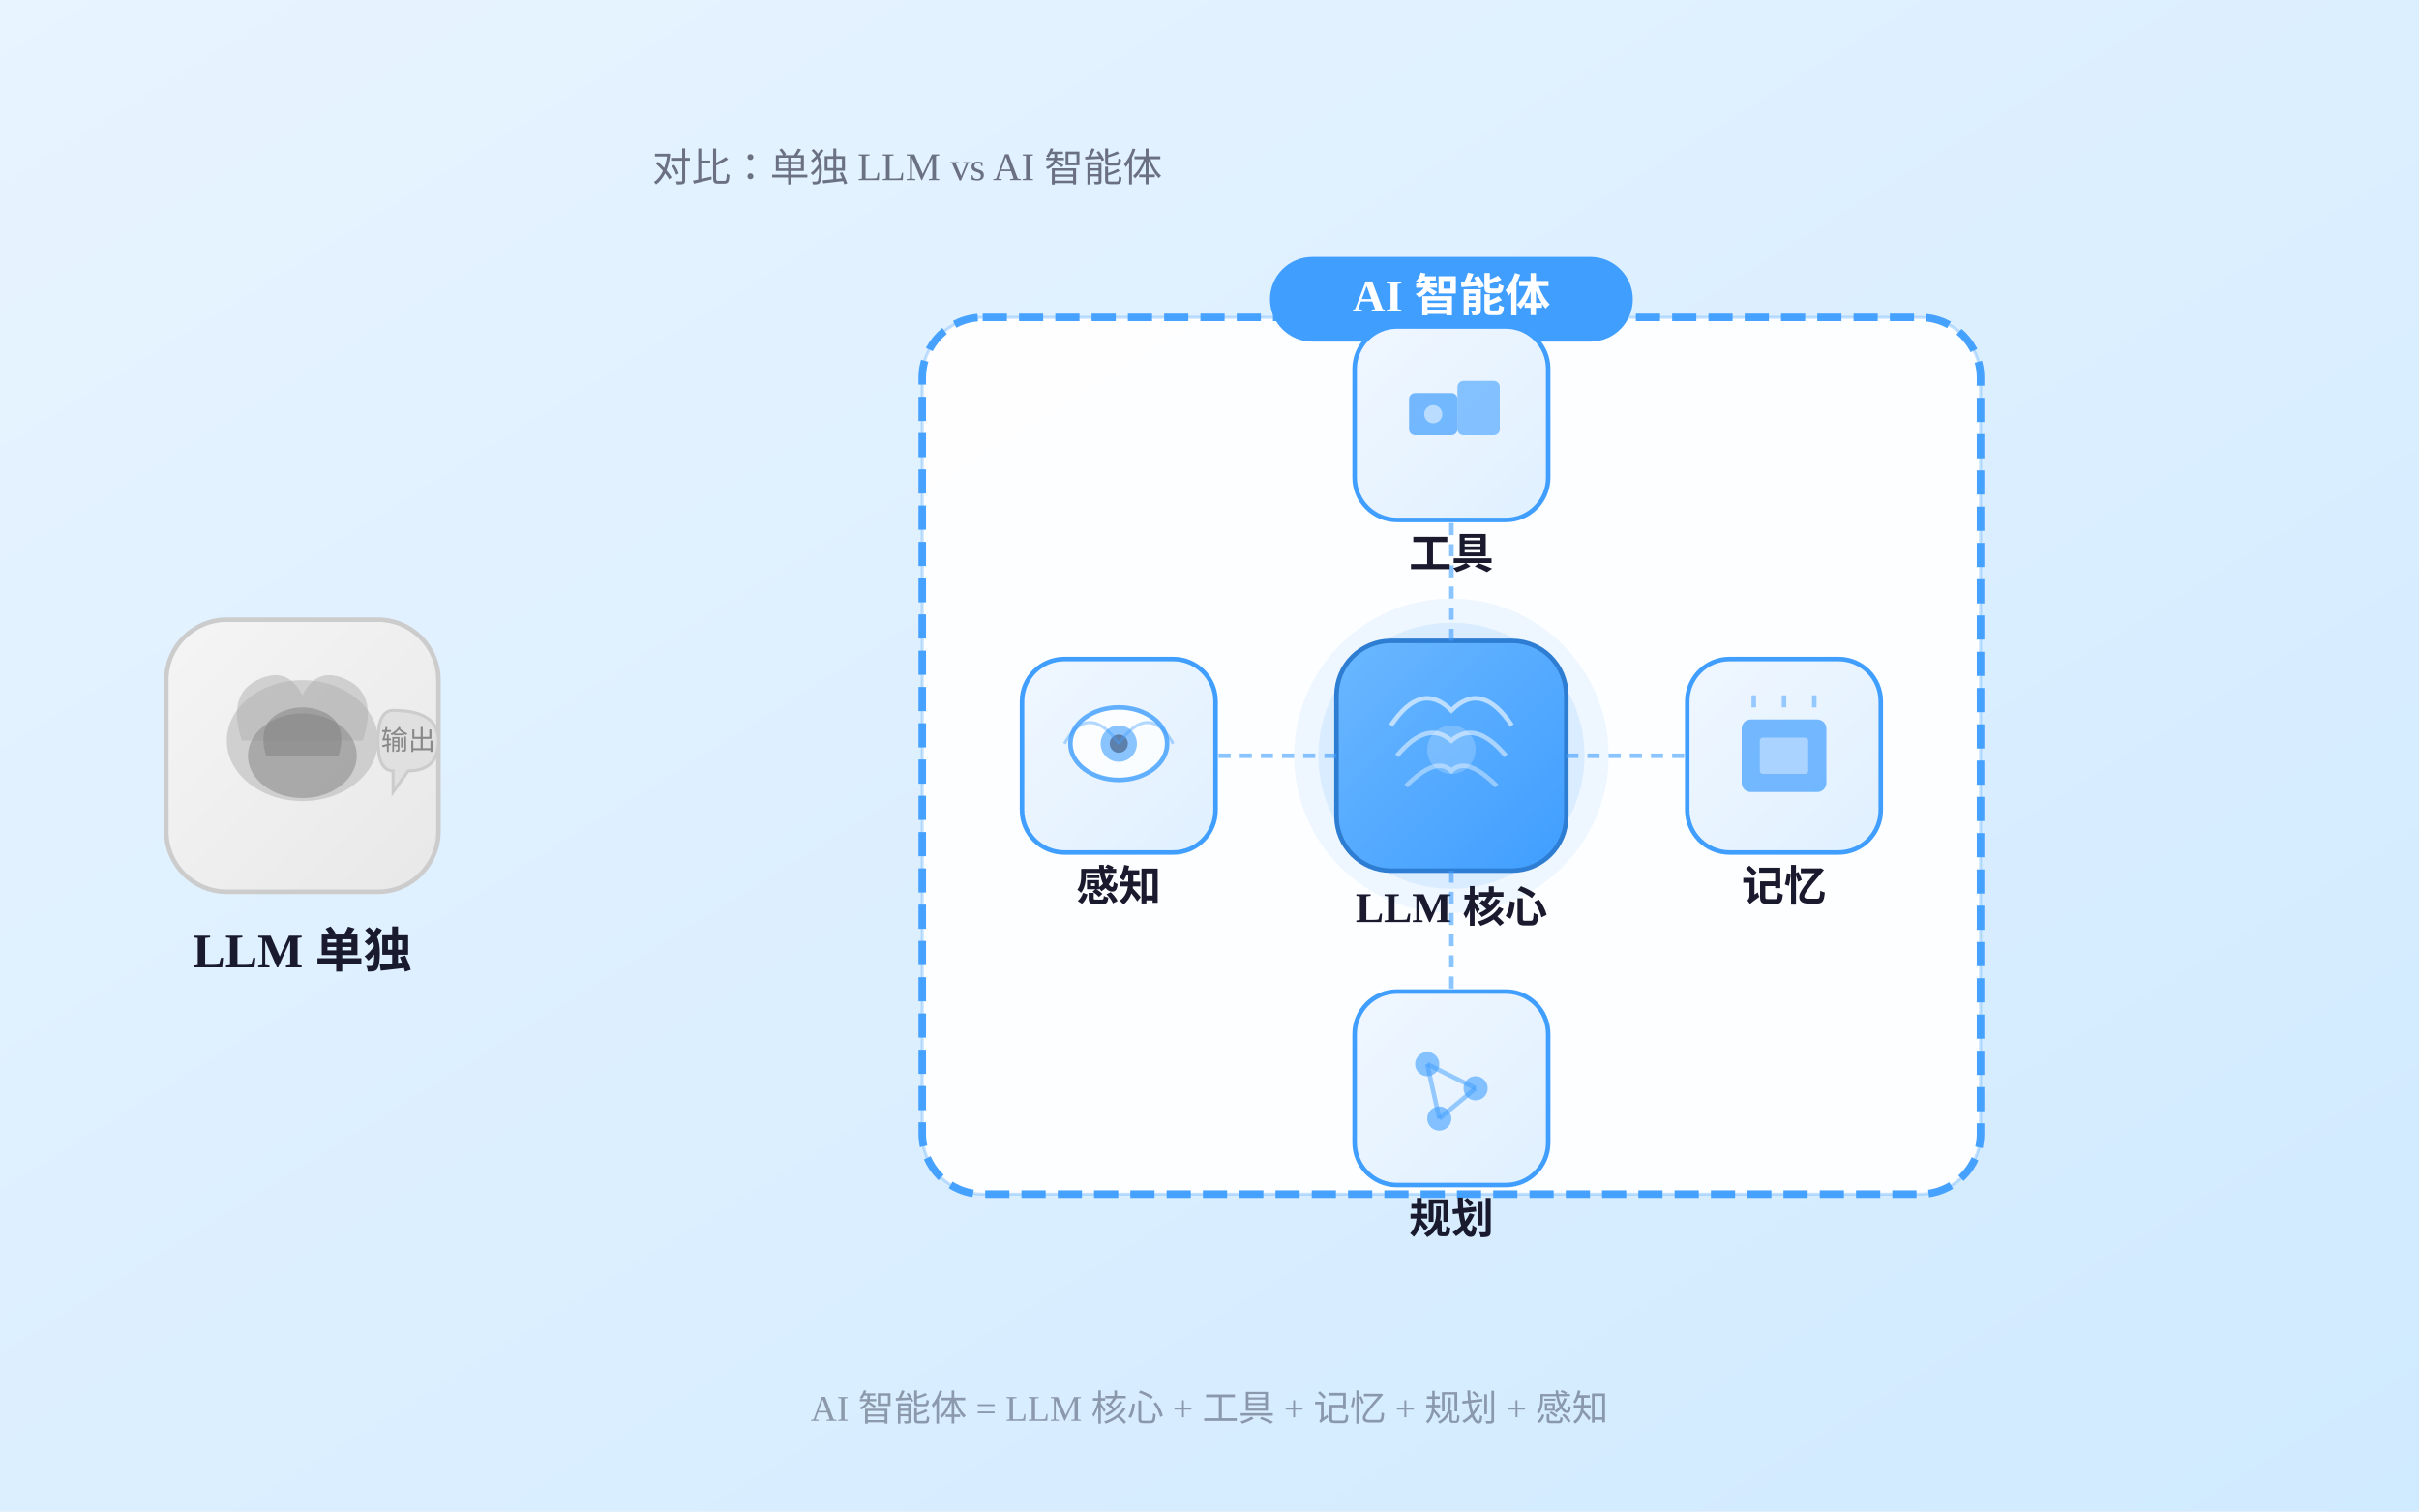
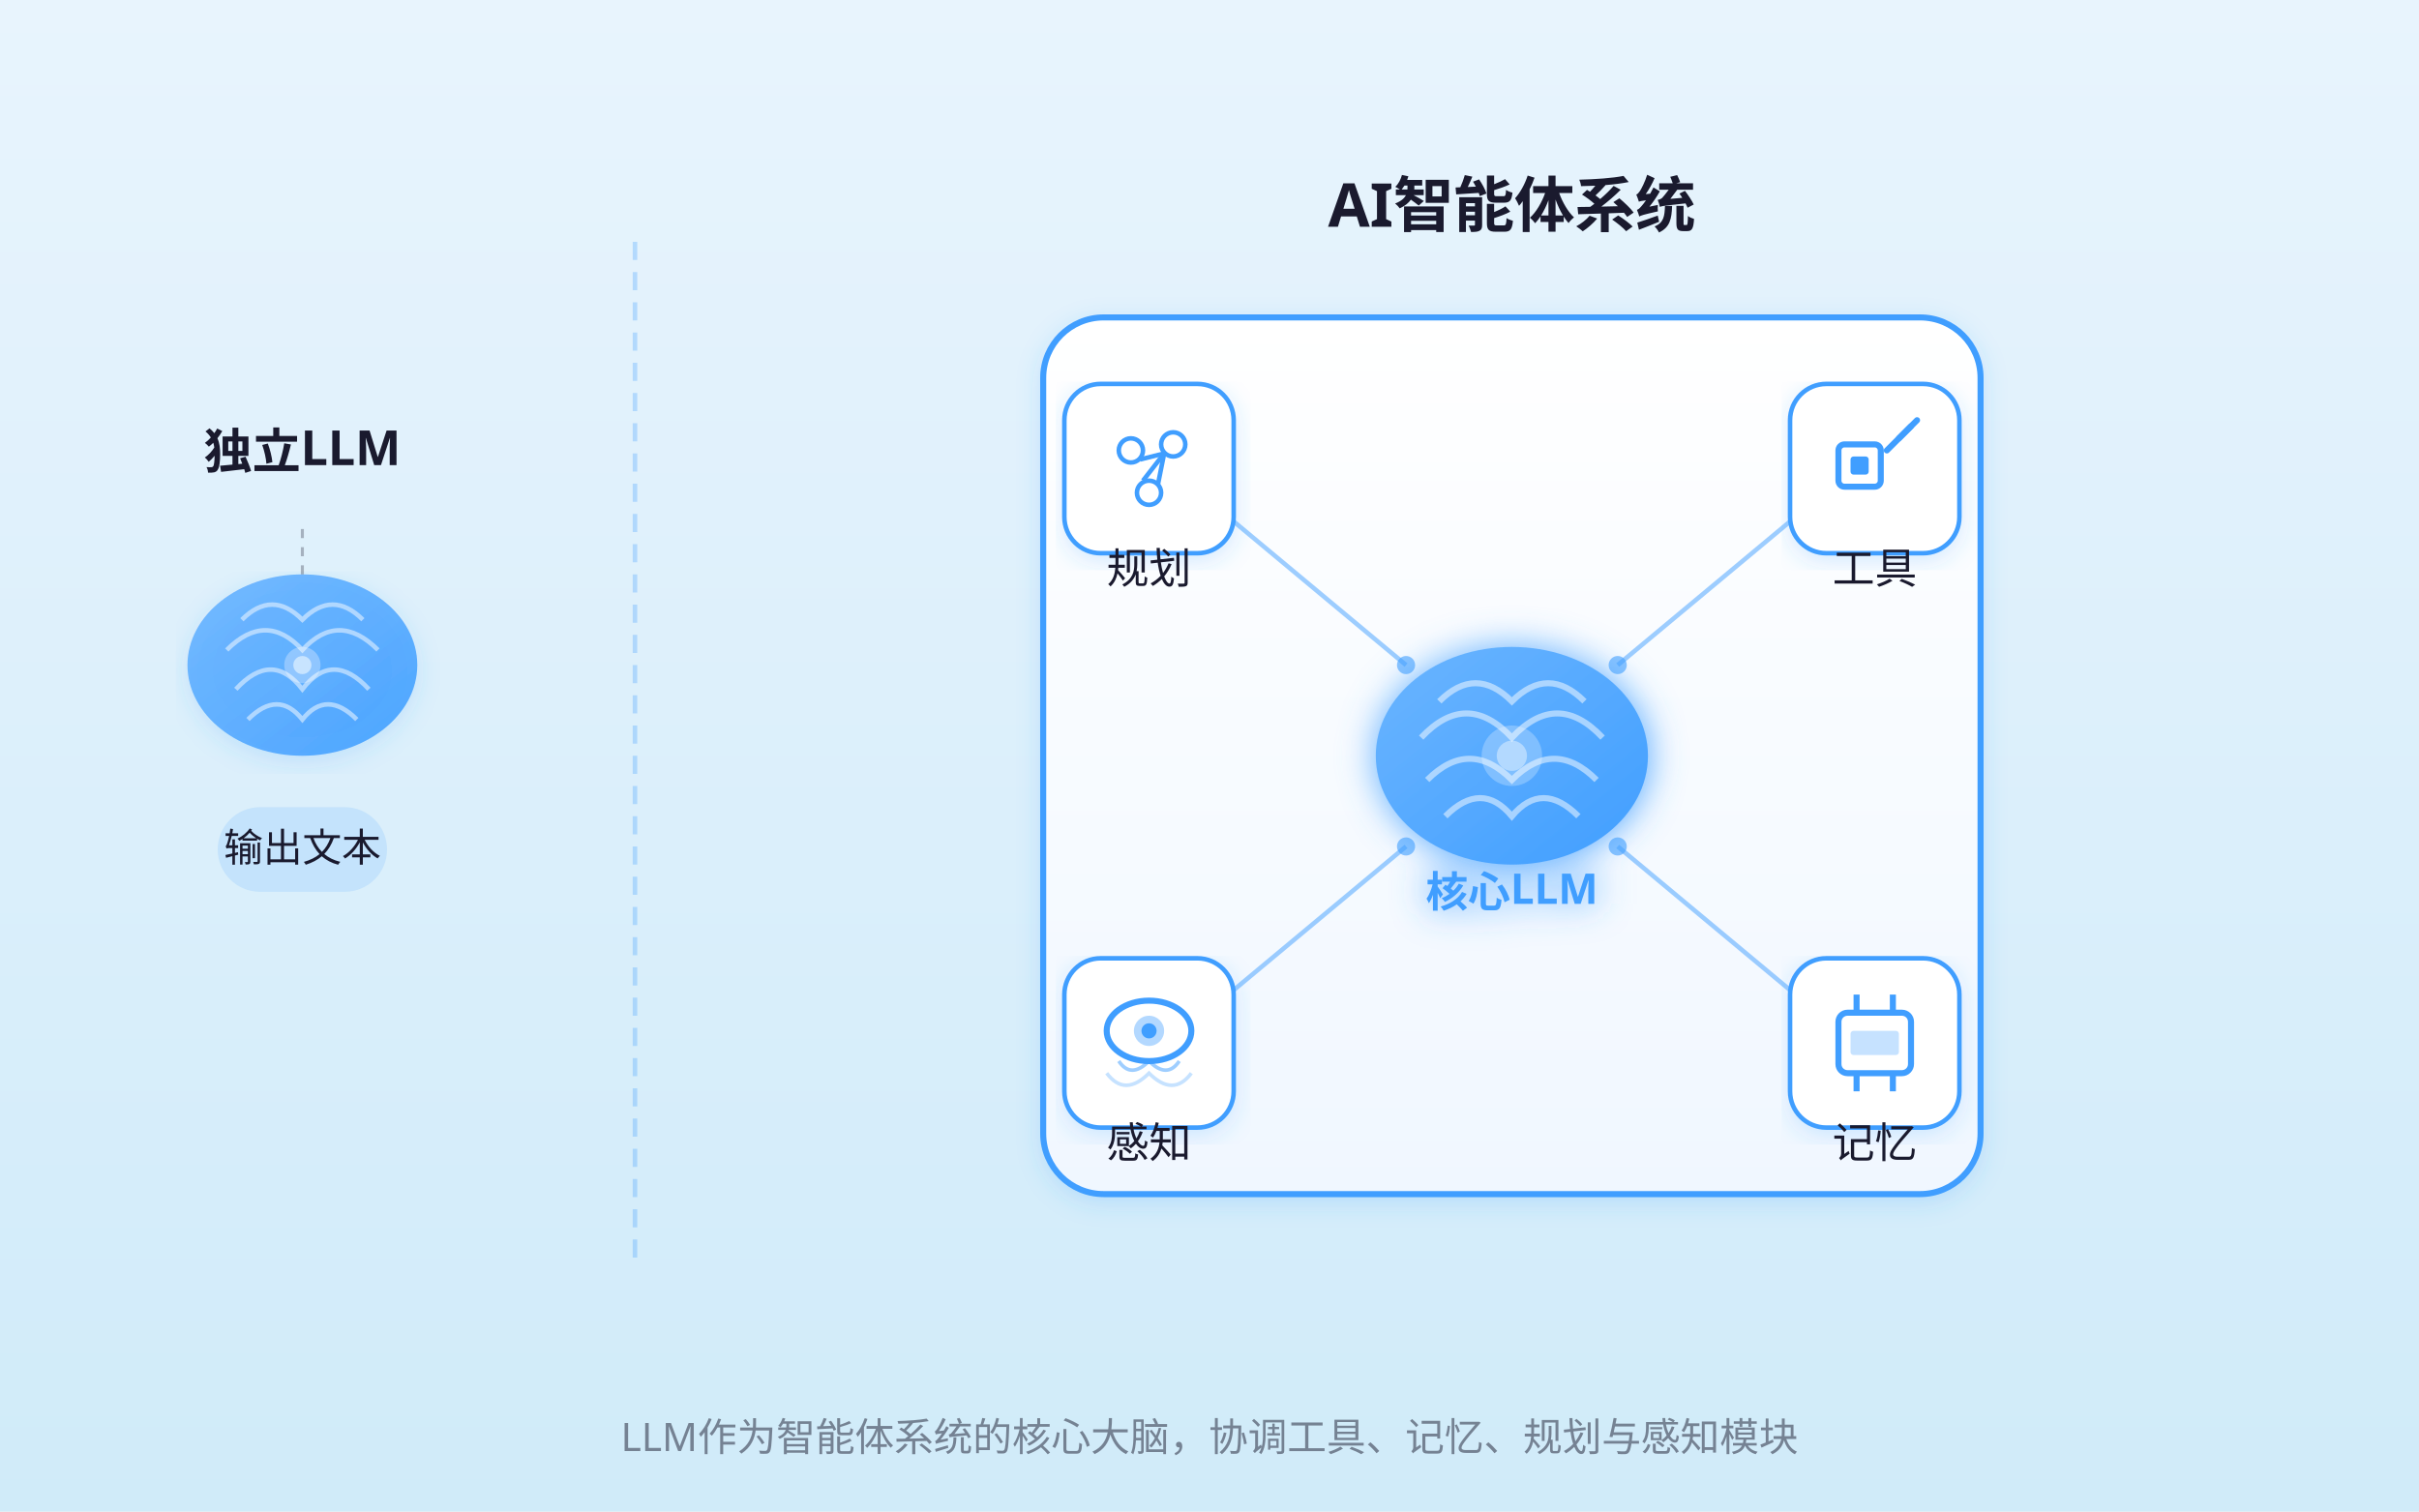
<svg xmlns="http://www.w3.org/2000/svg" viewBox="0 0 800 500" width="800" height="500">
  <defs>
-     <linearGradient id="bgGrad" x1="0%" y1="0%" x2="100%" y2="100%">
-       <stop offset="0%" style="stop-color:#e8f4ff;stop-opacity:1" />
-       <stop offset="100%" style="stop-color:#d0eaff;stop-opacity:1" />
+     <linearGradient id="bgGrad" x1="0" y1="0" x2="0" y2="1">
+       <stop offset="0%" stop-color="#E8F4FD" />
+       <stop offset="100%" stop-color="#D0EBF9" />
    </linearGradient>
-     <linearGradient id="brainGrad" x1="0%" y1="0%" x2="100%" y2="100%">
-       <stop offset="0%" style="stop-color:#6ab7ff;stop-opacity:1" />
-       <stop offset="100%" style="stop-color:#409EFF;stop-opacity:1" />
+     <linearGradient id="brainGrad" x1="0" y1="0" x2="1" y2="1">
+       <stop offset="0%" stop-color="#6BB5FF" />
+       <stop offset="100%" stop-color="#409EFF" />
    </linearGradient>
-     <linearGradient id="moduleGrad" x1="0%" y1="0%" x2="100%" y2="100%">
-       <stop offset="0%" style="stop-color:#f0f7ff;stop-opacity:1" />
-       <stop offset="100%" style="stop-color:#e0f0ff;stop-opacity:1" />
+     <linearGradient id="agentGrad" x1="0" y1="0" x2="0" y2="1">
+       <stop offset="0%" stop-color="#FFFFFF" />
+       <stop offset="100%" stop-color="#F0F7FF" />
    </linearGradient>
-     <linearGradient id="aloneGrad" x1="0%" y1="0%" x2="100%" y2="100%">
-       <stop offset="0%" style="stop-color:#f5f5f5;stop-opacity:1" />
-       <stop offset="100%" style="stop-color:#e8e8e8;stop-opacity:1" />
-     </linearGradient>
+     <filter id="shadow" x="-5%" y="-5%" width="115%" height="115%">
+       <feDropShadow dx="0" dy="2" stdDeviation="4" flood-color="#409EFF" flood-opacity="0.2" />
+     </filter>
+     <filter id="glow" x="-20%" y="-20%" width="140%" height="140%">
+       <feGaussianBlur stdDeviation="6" result="blur" />
+       <feMerge>
+         <feMergeNode in="blur" />
+         <feMergeNode in="SourceGraphic" />
+       </feMerge>
+     </filter>
  </defs>
-   <rect x="0" y="0" width="800" height="500" fill="url(#bgGrad)" rx="0" ry="0" />
+   <rect width="800" height="500" fill="url(#bgGrad)" rx="0" />
  <g transform="translate(100, 250)">
-     <rect x="-45" y="-45" width="90" height="90" rx="20" ry="20" fill="url(#aloneGrad)" stroke="#cccccc" stroke-width="1.5" />
-     <ellipse cx="0" cy="-5" rx="25" ry="20" fill="#b0b0b0" opacity="0.5" />
-     <path d="M-20,-5 Q-25,-20 -15,-25 Q-5,-30 0,-20 Q5,-30 15,-25 Q25,-20 20,-5" fill="#b0b0b0" opacity="0.5" />
-     <ellipse cx="0" cy="0" rx="18" ry="14" fill="#909090" opacity="0.6" />
-     <path d="M-12,0 Q-15,-10 -8,-14 Q0,-18 8,-14 Q15,-10 12,0" fill="#808080" opacity="0.5" />
-     <path d="M30,-15 Q45,-15 45,-5 Q45,5 35,5 L30,12 L30,5 Q25,5 25,-5 Q25,-15 30,-15Z" fill="#e0e0e0" stroke="#cccccc" stroke-width="1" />
-     <text x="35" y="-2" text-anchor="middle" font-size="9" fill="#888888">输出</text>
-     <text x="0" y="70" text-anchor="middle" font-size="16" font-weight="bold" fill="#1a1a2e">LLM 单独</text>
+     <text x="0" y="-95" text-anchor="middle" font-family="Microsoft YaHei, SimHei, sans-serif" font-size="16" font-weight="bold" fill="#1a1a2e">独立LLM</text>
+     <g transform="translate(0, -30)" filter="url(#shadow)">
+       <ellipse cx="0" cy="0" rx="38" ry="30" fill="url(#brainGrad)" opacity="0.9" />
+       <path d="M-20,-15 Q-10,-25 0,-15 Q10,-25 20,-15" stroke="#FFFFFF" stroke-width="1.5" fill="none" opacity="0.5" />
+       <path d="M-25,-5 Q-12,-18 0,-5 Q12,-18 25,-5" stroke="#FFFFFF" stroke-width="1.5" fill="none" opacity="0.5" />
+       <path d="M-22,8 Q-10,-5 0,8 Q10,-5 22,8" stroke="#FFFFFF" stroke-width="1.5" fill="none" opacity="0.5" />
+       <path d="M-18,18 Q-8,8 0,18 Q8,8 18,18" stroke="#FFFFFF" stroke-width="1.5" fill="none" opacity="0.5" />
+       <circle cx="0" cy="0" r="6" fill="#FFFFFF" opacity="0.3" />
+       <circle cx="0" cy="0" r="3" fill="#FFFFFF" opacity="0.5" />
+     </g>
+     <g transform="translate(0, 25)">
+       <rect x="-28" y="-8" width="56" height="28" rx="14" fill="#409EFF" opacity="0.15" />
+       <text x="0" y="10" text-anchor="middle" font-family="Microsoft YaHei, SimHei, sans-serif" font-size="13" fill="#1a1a2e">输出文本</text>
+     </g>
+     <line x1="0" y1="-60" x2="0" y2="-75" stroke="#1a1a2e" stroke-width="1" stroke-dasharray="3,3" opacity="0.3" />
  </g>
-   <g transform="translate(480, 250)">
-     <rect x="-175" y="-145" width="350" height="290" rx="20" ry="20" fill="white" stroke="#409EFF" stroke-width="2.5" stroke-dasharray="8,4" opacity="0.95" />
-     <rect x="-175" y="-145" width="350" height="290" rx="20" ry="20" fill="none" stroke="#409EFF" stroke-width="1" opacity="0.3" />
-     <rect x="-60" y="-165" width="120" height="28" rx="14" ry="14" fill="#409EFF" />
-     <text x="0" y="-147" text-anchor="middle" font-size="15" font-weight="bold" fill="white">AI 智能体</text>
-     <g transform="translate(0, 0)">
-       <circle cx="0" cy="0" r="52" fill="#409EFF" opacity="0.08" />
-       <circle cx="0" cy="0" r="44" fill="#409EFF" opacity="0.12" />
-       <rect x="-38" y="-38" width="76" height="76" rx="18" ry="18" fill="url(#brainGrad)" stroke="#2d7dd2" stroke-width="1.5" />
-       <path d="M-20,-10 Q-10,-25 0,-15 Q10,-25 20,-10" fill="none" stroke="white" stroke-width="1.5" opacity="0.6" />
-       <path d="M-18,0 Q-8,-12 0,-5 Q8,-12 18,0" fill="none" stroke="white" stroke-width="1.5" opacity="0.5" />
-       <path d="M-15,10 Q-5,0 0,5 Q5,0 15,10" fill="none" stroke="white" stroke-width="1.5" opacity="0.4" />
-       <circle cx="0" cy="-2" r="8" fill="white" opacity="0.2" />
-       <text x="0" y="55" text-anchor="middle" font-size="14" font-weight="bold" fill="#1a1a2e">LLM 核心</text>
+   <line x1="210" y1="80" x2="210" y2="420" stroke="#409EFF" stroke-width="1.5" stroke-dasharray="6,4" opacity="0.3" />
+   <g transform="translate(500, 250)">
+     <text x="0" y="-175" text-anchor="middle" font-family="Microsoft YaHei, SimHei, sans-serif" font-size="20" font-weight="bold" fill="#1a1a2e">AI智能体系统</text>
+     <rect x="-155" y="-145" width="310" height="290" rx="20" fill="url(#agentGrad)" stroke="#409EFF" stroke-width="2" filter="url(#shadow)" />
+     <g transform="translate(0, 0)" filter="url(#glow)">
+       <ellipse cx="0" cy="0" rx="45" ry="36" fill="url(#brainGrad)" />
+       <path d="M-24,-18 Q-12,-30 0,-18 Q12,-30 24,-18" stroke="#FFFFFF" stroke-width="2" fill="none" opacity="0.5" />
+       <path d="M-30,-6 Q-15,-22 0,-6 Q15,-22 30,-6" stroke="#FFFFFF" stroke-width="2" fill="none" opacity="0.5" />
+       <path d="M-28,8 Q-14,-6 0,8 Q14,-6 28,8" stroke="#FFFFFF" stroke-width="2" fill="none" opacity="0.5" />
+       <path d="M-22,20 Q-10,8 0,20 Q10,8 22,20" stroke="#FFFFFF" stroke-width="2" fill="none" opacity="0.5" />
+       <circle cx="0" cy="0" r="10" fill="#FFFFFF" opacity="0.25" />
+       <circle cx="0" cy="0" r="5" fill="#FFFFFF" opacity="0.4" />
+       <text x="0" y="50" text-anchor="middle" font-family="Microsoft YaHei, SimHei, sans-serif" font-size="14" font-weight="bold" fill="#409EFF">核心LLM</text>
    </g>
-     <line x1="0" y1="-38" x2="0" y2="-95" stroke="#409EFF" stroke-width="1.5" stroke-dasharray="4,3" opacity="0.6" />
-     <line x1="38" y1="0" x2="95" y2="0" stroke="#409EFF" stroke-width="1.5" stroke-dasharray="4,3" opacity="0.6" />
-     <line x1="0" y1="38" x2="0" y2="95" stroke="#409EFF" stroke-width="1.5" stroke-dasharray="4,3" opacity="0.6" />
-     <line x1="-38" y1="0" x2="-95" y2="0" stroke="#409EFF" stroke-width="1.5" stroke-dasharray="4,3" opacity="0.6" />
-     <g transform="translate(0, -110)">
-       <rect x="-32" y="-32" width="64" height="64" rx="14" ry="14" fill="url(#moduleGrad)" stroke="#409EFF" stroke-width="1.5" />
-       <rect x="-14" y="-10" width="16" height="14" rx="2" fill="#409EFF" opacity="0.7" />
-       <rect x="2" y="-14" width="14" height="18" rx="2" fill="#409EFF" opacity="0.6" />
-       <circle cx="-6" cy="-3" r="3" fill="white" opacity="0.5" />
-       <text x="0" y="48" text-anchor="middle" font-size="14" font-weight="bold" fill="#1a1a2e">工具</text>
+     <g stroke="#409EFF" stroke-width="1.5" fill="none" opacity="0.5">
+       <line x1="35" y1="-30" x2="95" y2="-80" />
+       <line x1="35" y1="30" x2="95" y2="80" />
+       <line x1="-35" y1="-30" x2="-95" y2="-80" />
+       <line x1="-35" y1="30" x2="-95" y2="80" />
    </g>
-     <g transform="translate(110, 0)">
-       <rect x="-32" y="-32" width="64" height="64" rx="14" ry="14" fill="url(#moduleGrad)" stroke="#409EFF" stroke-width="1.5" />
-       <rect x="-14" y="-12" width="28" height="24" rx="3" fill="#409EFF" opacity="0.7" />
-       <rect x="-8" y="-6" width="16" height="12" rx="1" fill="white" opacity="0.4" />
-       <line x1="-10" y1="-16" x2="-10" y2="-20" stroke="#409EFF" stroke-width="1.5" opacity="0.5" />
-       <line x1="0" y1="-16" x2="0" y2="-20" stroke="#409EFF" stroke-width="1.5" opacity="0.5" />
-       <line x1="10" y1="-16" x2="10" y2="-20" stroke="#409EFF" stroke-width="1.5" opacity="0.5" />
-       <text x="0" y="48" text-anchor="middle" font-size="14" font-weight="bold" fill="#1a1a2e">记忆</text>
+     <circle cx="35" cy="-30" r="3" fill="#409EFF" opacity="0.6" />
+     <circle cx="35" cy="30" r="3" fill="#409EFF" opacity="0.6" />
+     <circle cx="-35" cy="-30" r="3" fill="#409EFF" opacity="0.6" />
+     <circle cx="-35" cy="30" r="3" fill="#409EFF" opacity="0.6" />
+     <g transform="translate(120, -95)">
+       <rect x="-28" y="-28" width="56" height="56" rx="12" fill="#FFFFFF" stroke="#409EFF" stroke-width="1.5" filter="url(#shadow)" />
+       <rect x="-12" y="-8" width="14" height="14" rx="2" fill="none" stroke="#409EFF" stroke-width="2" />
+       <rect x="-8" y="-4" width="6" height="6" rx="1" fill="#409EFF" />
+       <line x1="4" y1="-6" x2="12" y2="-14" stroke="#409EFF" stroke-width="2" stroke-linecap="round" />
+       <line x1="8" y1="-10" x2="14" y2="-16" stroke="#409EFF" stroke-width="2" stroke-linecap="round" />
+       <text x="0" y="38" text-anchor="middle" font-family="Microsoft YaHei, SimHei, sans-serif" font-size="14" fill="#1a1a2e">工具</text>
    </g>
-     <g transform="translate(0, 110)">
-       <rect x="-32" y="-32" width="64" height="64" rx="14" ry="14" fill="url(#moduleGrad)" stroke="#409EFF" stroke-width="1.5" />
-       <circle cx="-8" cy="-8" r="4" fill="#409EFF" opacity="0.6" />
-       <circle cx="8" cy="0" r="4" fill="#409EFF" opacity="0.6" />
-       <circle cx="-4" cy="10" r="4" fill="#409EFF" opacity="0.6" />
-       <line x1="-8" y1="-8" x2="8" y2="0" stroke="#409EFF" stroke-width="1.5" opacity="0.5" />
-       <line x1="8" y1="0" x2="-4" y2="10" stroke="#409EFF" stroke-width="1.5" opacity="0.5" />
-       <line x1="-8" y1="-8" x2="-4" y2="10" stroke="#409EFF" stroke-width="1.5" opacity="0.5" />
-       <text x="0" y="48" text-anchor="middle" font-size="14" font-weight="bold" fill="#1a1a2e">规划</text>
+     <g transform="translate(120, 95)">
+       <rect x="-28" y="-28" width="56" height="56" rx="12" fill="#FFFFFF" stroke="#409EFF" stroke-width="1.5" filter="url(#shadow)" />
+       <rect x="-12" y="-10" width="24" height="20" rx="3" fill="none" stroke="#409EFF" stroke-width="2" />
+       <line x1="-6" y1="-10" x2="-6" y2="-16" stroke="#409EFF" stroke-width="2" />
+       <line x1="6" y1="-10" x2="6" y2="-16" stroke="#409EFF" stroke-width="2" />
+       <line x1="-6" y1="10" x2="-6" y2="16" stroke="#409EFF" stroke-width="2" />
+       <line x1="6" y1="10" x2="6" y2="16" stroke="#409EFF" stroke-width="2" />
+       <rect x="-8" y="-4" width="16" height="8" rx="1" fill="#409EFF" opacity="0.3" />
+       <text x="0" y="38" text-anchor="middle" font-family="Microsoft YaHei, SimHei, sans-serif" font-size="14" fill="#1a1a2e">记忆</text>
    </g>
-     <g transform="translate(-110, 0)">
-       <rect x="-32" y="-32" width="64" height="64" rx="14" ry="14" fill="url(#moduleGrad)" stroke="#409EFF" stroke-width="1.5" />
-       <ellipse cx="0" cy="-4" rx="16" ry="12" fill="white" stroke="#409EFF" stroke-width="1.5" opacity="0.8" />
-       <circle cx="0" cy="-4" r="6" fill="#409EFF" opacity="0.6" />
-       <circle cx="0" cy="-4" r="3" fill="#1a1a2e" opacity="0.4" />
-       <path d="M-18,-4 Q-10,-18 0,-4" fill="none" stroke="#409EFF" stroke-width="1" opacity="0.4" />
-       <path d="M18,-4 Q10,-18 0,-4" fill="none" stroke="#409EFF" stroke-width="1" opacity="0.4" />
-       <text x="0" y="48" text-anchor="middle" font-size="14" font-weight="bold" fill="#1a1a2e">感知</text>
+     <g transform="translate(-120, -95)">
+       <rect x="-28" y="-28" width="56" height="56" rx="12" fill="#FFFFFF" stroke="#409EFF" stroke-width="1.5" filter="url(#shadow)" />
+       <circle cx="-6" cy="-6" r="4" fill="none" stroke="#409EFF" stroke-width="1.5" />
+       <circle cx="8" cy="-8" r="4" fill="none" stroke="#409EFF" stroke-width="1.5" />
+       <circle cx="0" cy="8" r="4" fill="none" stroke="#409EFF" stroke-width="1.5" />
+       <line x1="-3" y1="-3" x2="5" y2="-5" stroke="#409EFF" stroke-width="1.5" />
+       <line x1="-2" y1="4" x2="5" y2="-5" stroke="#409EFF" stroke-width="1.5" />
+       <line x1="5" y1="-5" x2="3" y2="5" stroke="#409EFF" stroke-width="1.5" />
+       <text x="0" y="38" text-anchor="middle" font-family="Microsoft YaHei, SimHei, sans-serif" font-size="14" fill="#1a1a2e">规划</text>
+     </g>
+     <g transform="translate(-120, 95)">
+       <rect x="-28" y="-28" width="56" height="56" rx="12" fill="#FFFFFF" stroke="#409EFF" stroke-width="1.5" filter="url(#shadow)" />
+       <ellipse cx="0" cy="-4" rx="14" ry="10" fill="none" stroke="#409EFF" stroke-width="2" />
+       <circle cx="0" cy="-4" r="5" fill="#409EFF" opacity="0.4" />
+       <circle cx="0" cy="-4" r="2.5" fill="#409EFF" />
+       <path d="M-10,6 Q-6,12 0,6 Q6,12 10,6" stroke="#409EFF" stroke-width="1.2" fill="none" opacity="0.5" />
+       <path d="M-14,10 Q-8,18 0,10 Q8,18 14,10" stroke="#409EFF" stroke-width="1.2" fill="none" opacity="0.3" />
+       <text x="0" y="38" text-anchor="middle" font-family="Microsoft YaHei, SimHei, sans-serif" font-size="14" fill="#1a1a2e">感知</text>
    </g>
  </g>
-   <text x="300" y="60" text-anchor="middle" font-size="13" fill="#1a1a2e" opacity="0.6">对比：单独 LLM vs AI 智能体</text>
-   <text x="400" y="470" text-anchor="middle" font-size="12" fill="#1a1a2e" opacity="0.4">AI 智能体 = LLM 核心 + 工具 + 记忆 + 规划 + 感知</text>
+   <text x="400" y="480" text-anchor="middle" font-family="Microsoft YaHei, SimHei, sans-serif" font-size="13" fill="#1a1a2e" opacity="0.5">LLM作为智能体系统的核心大脑，协调工具、记忆、规划与感知模块</text>
</svg>
